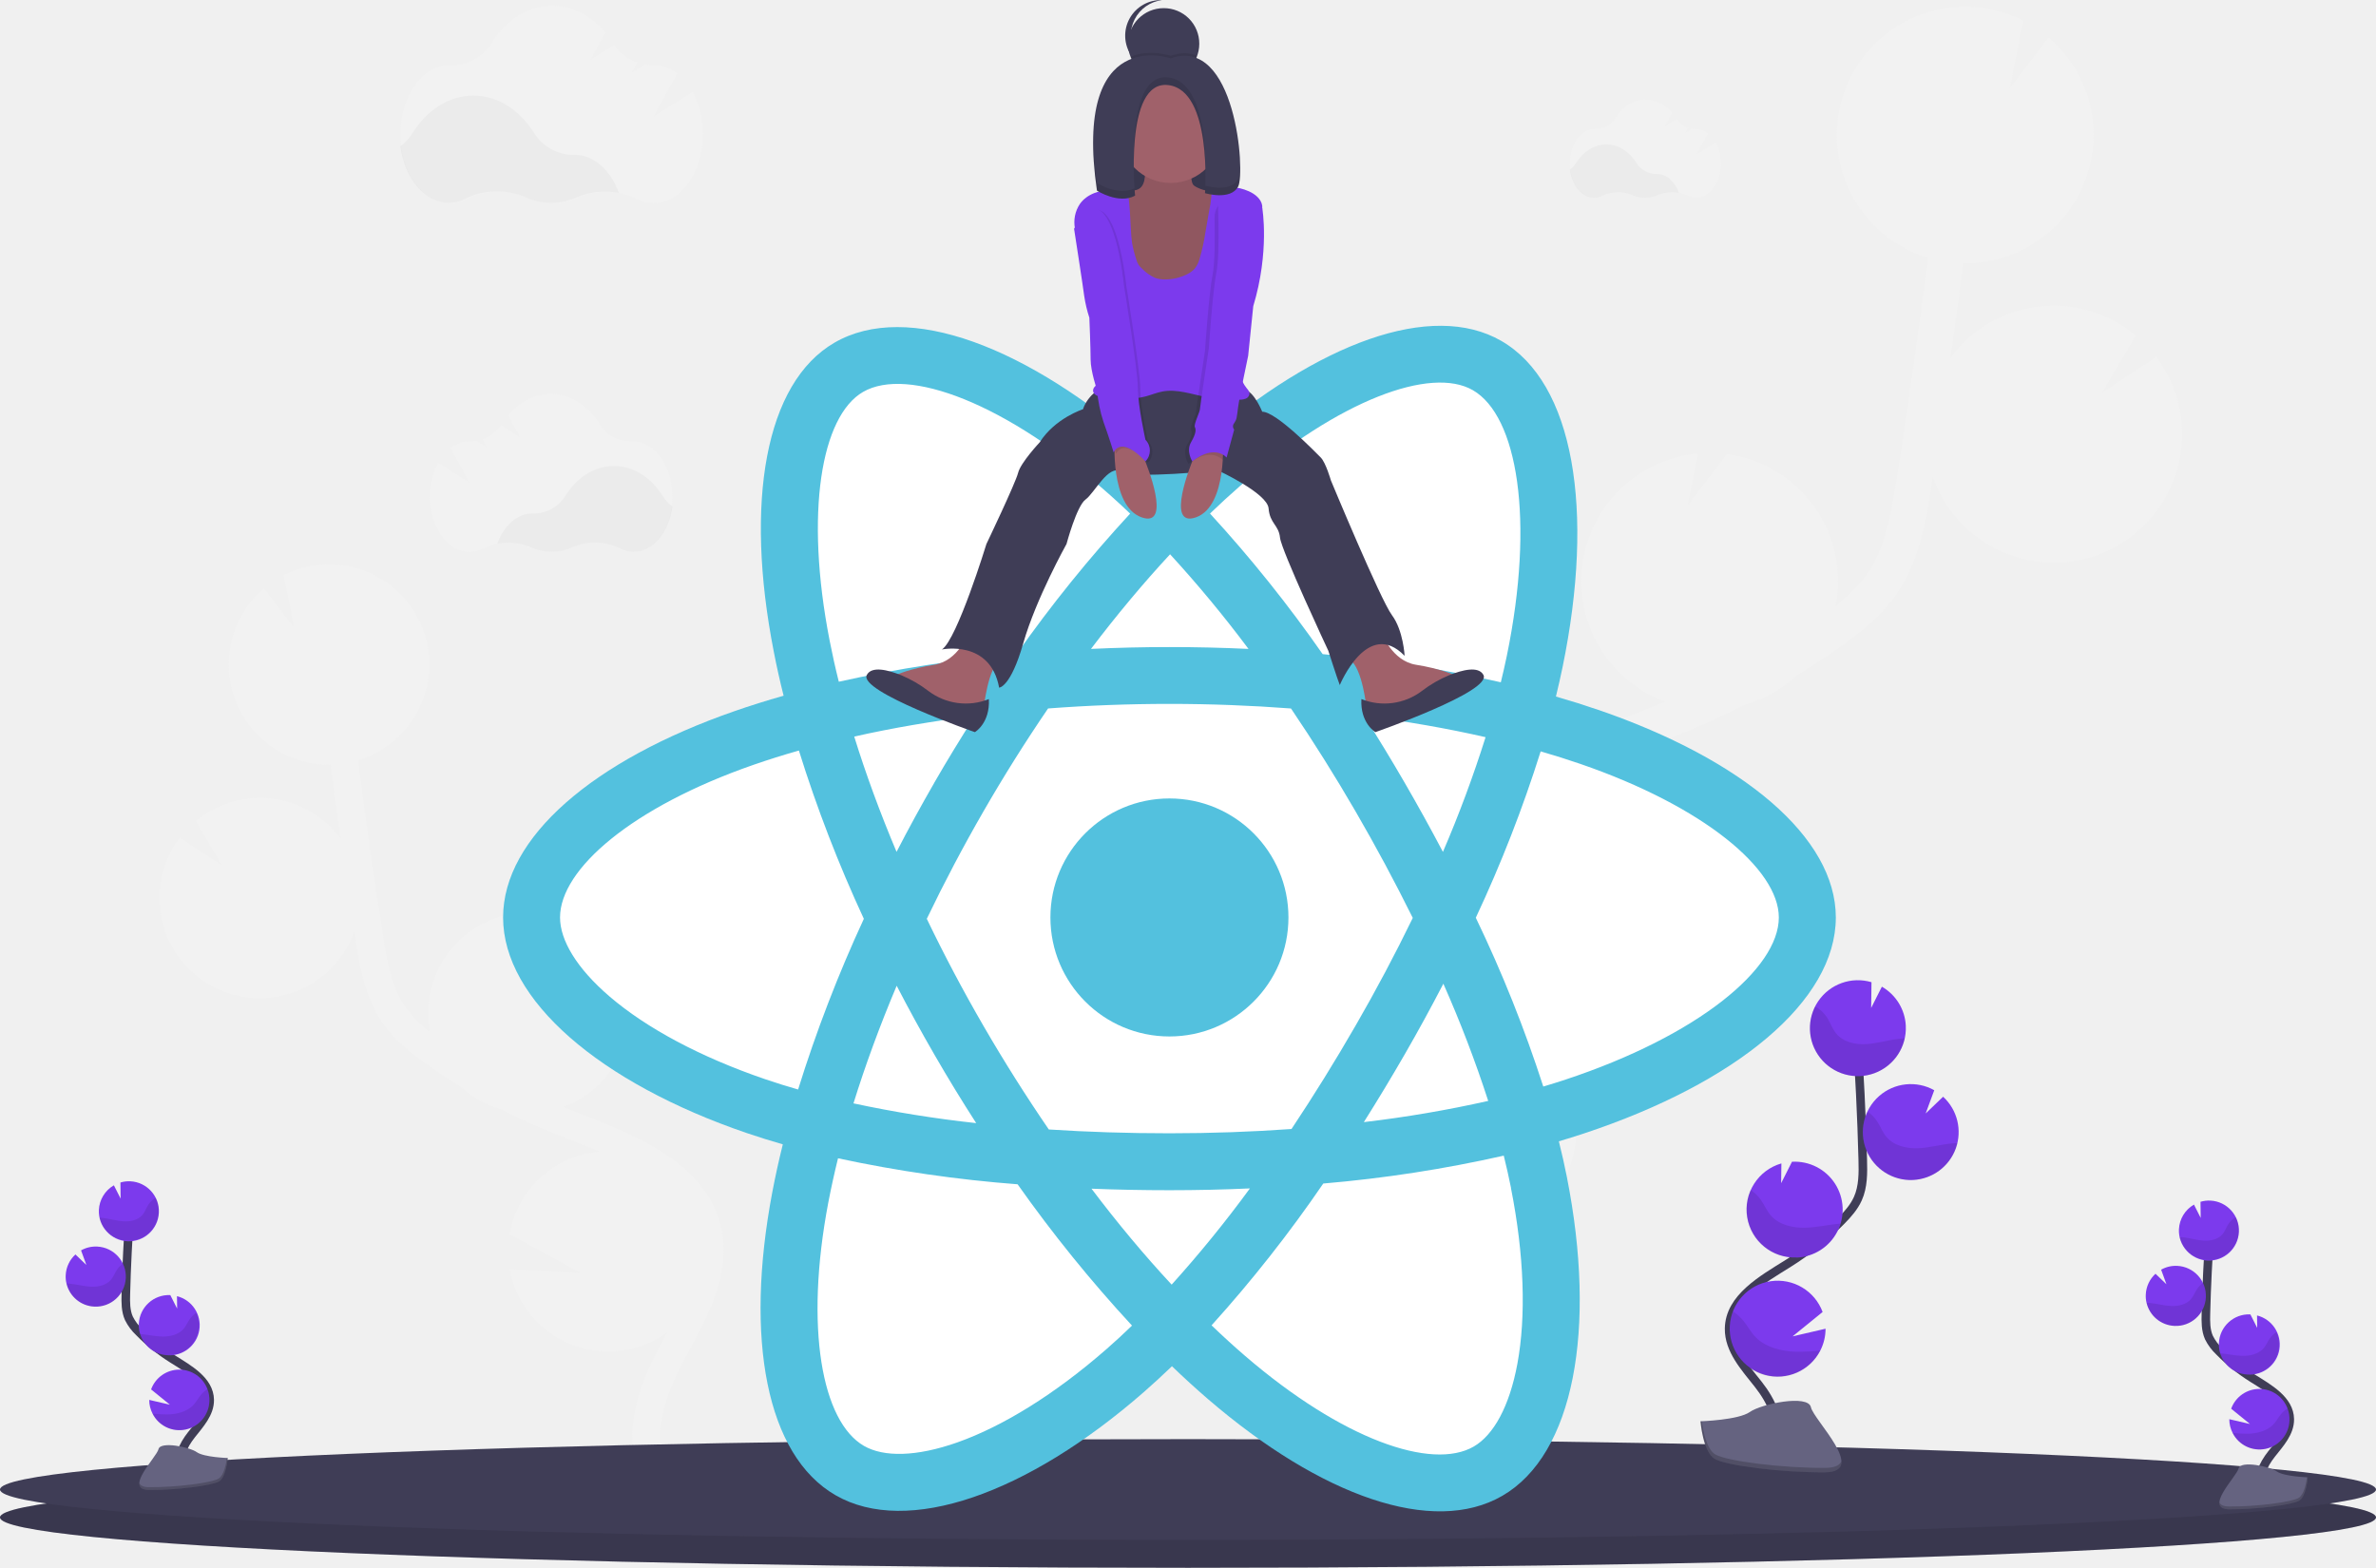
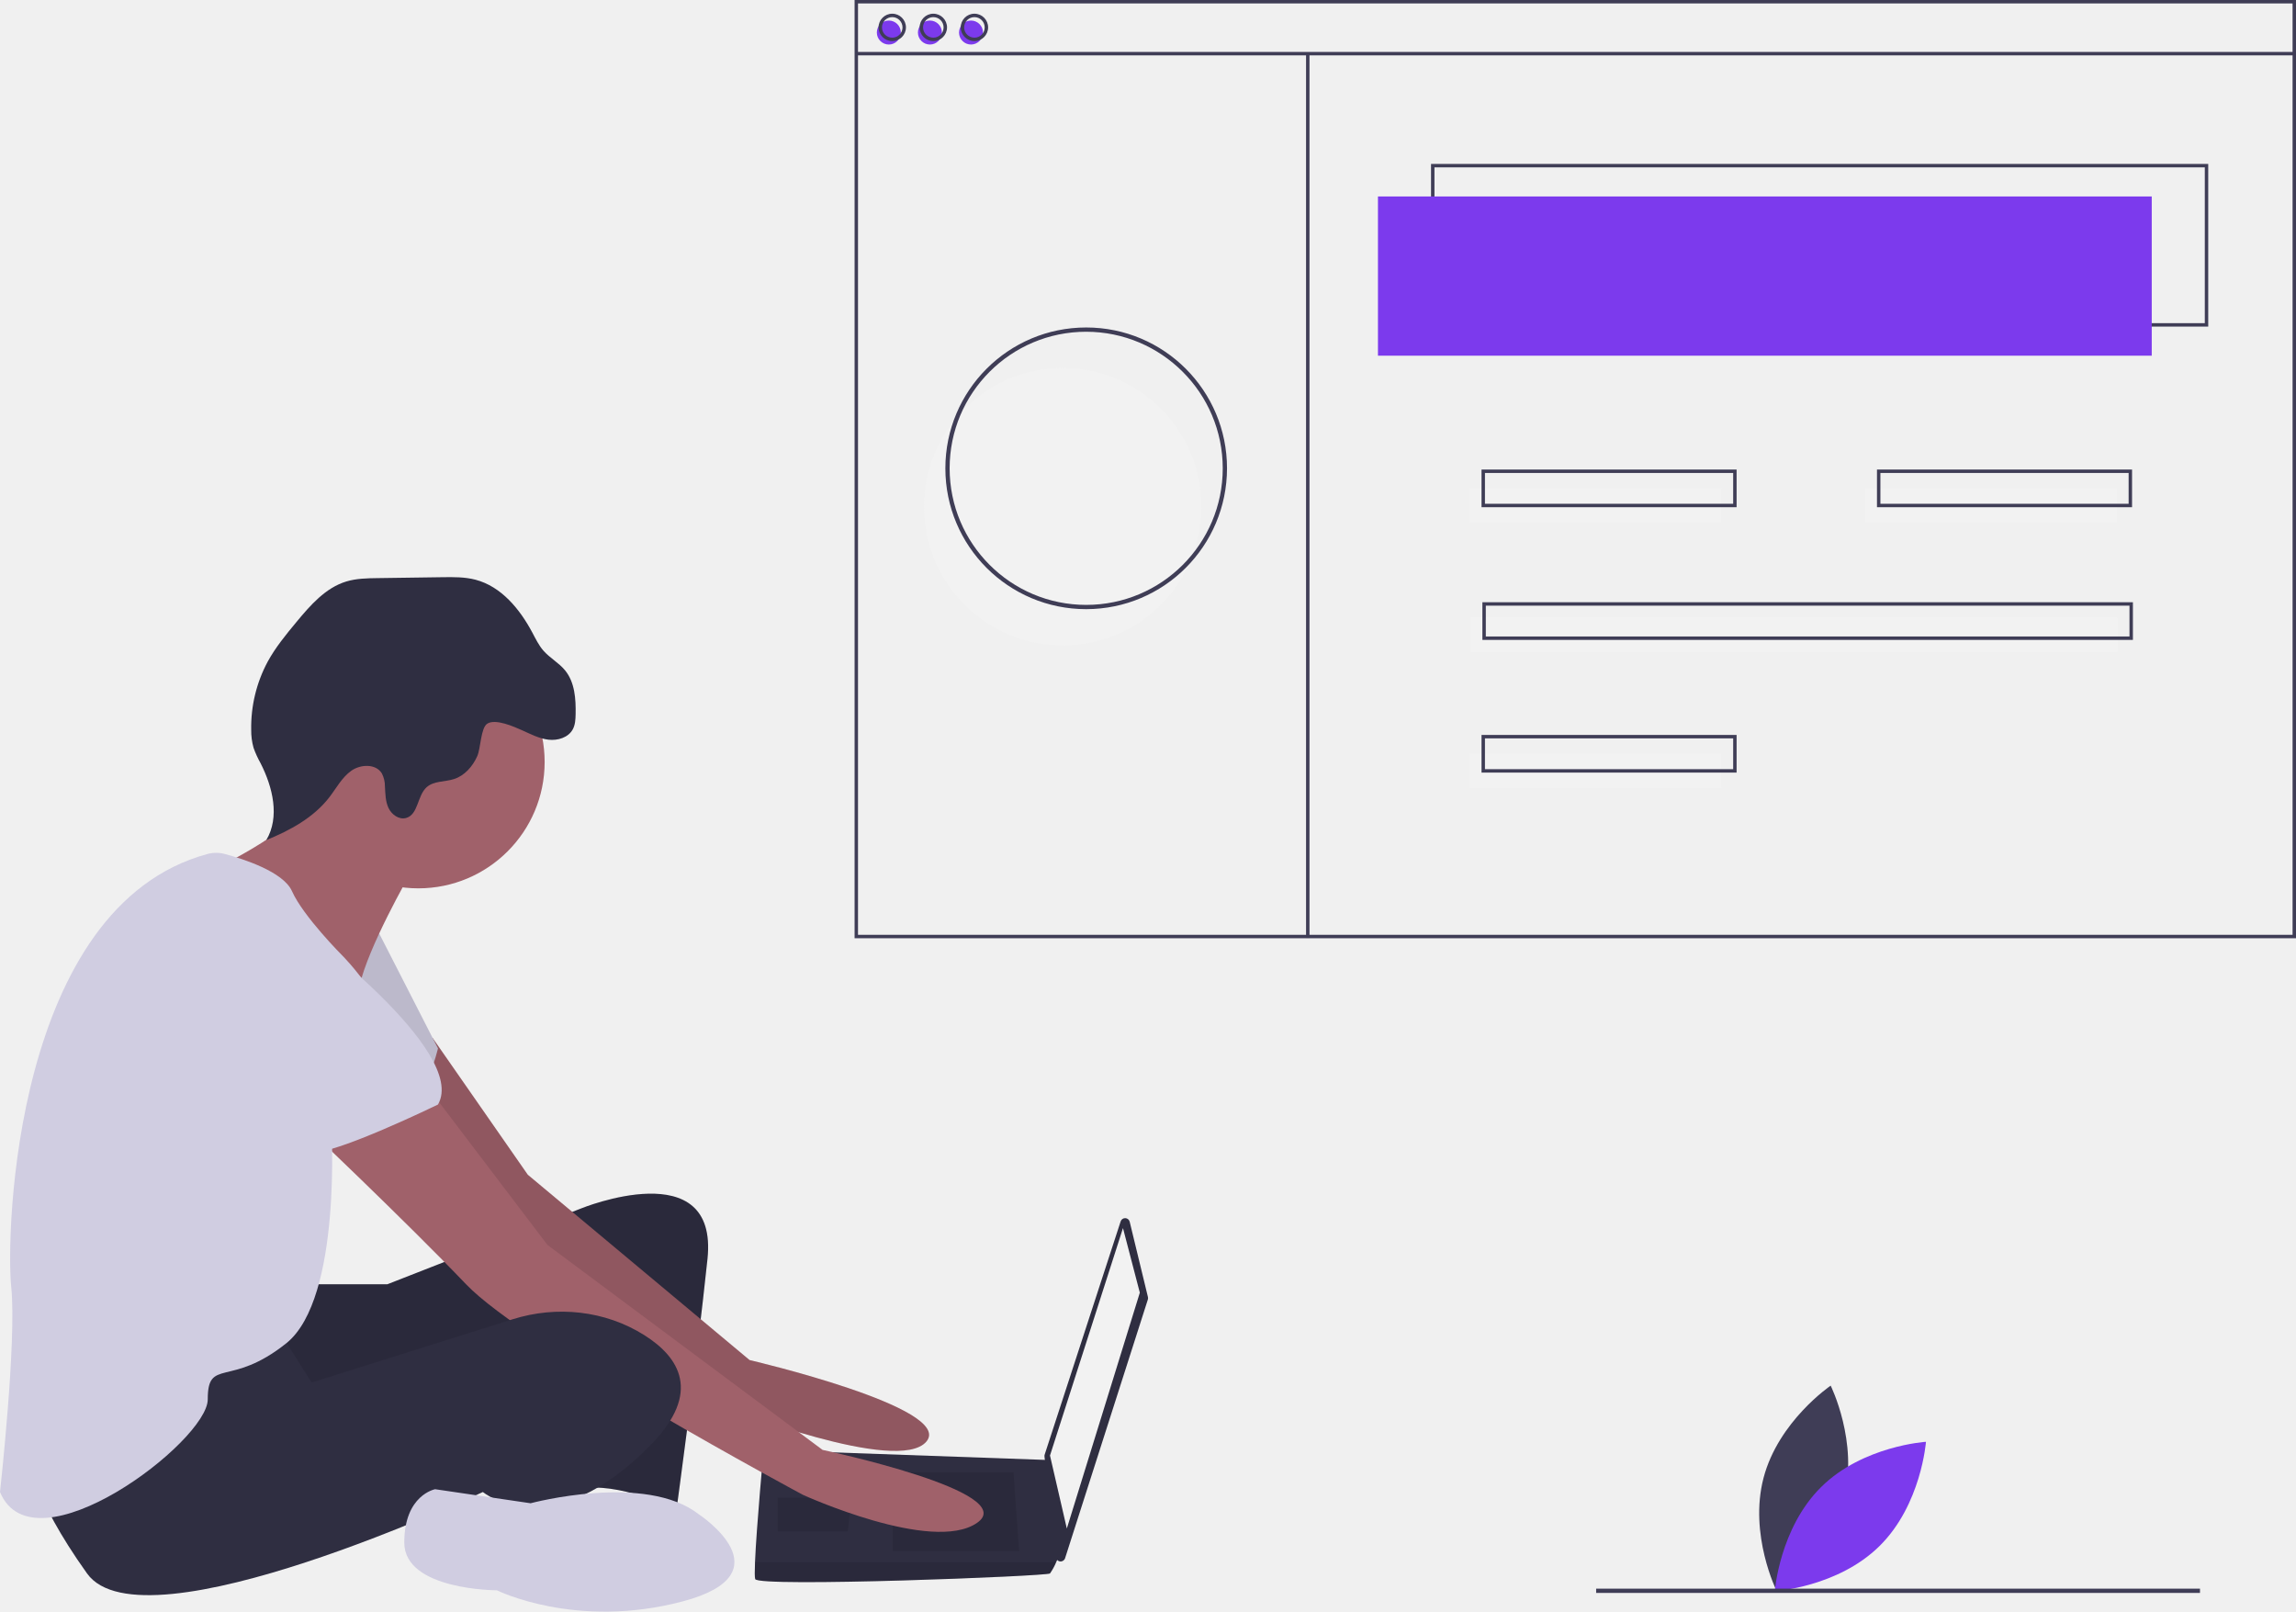
- <svg xmlns="http://www.w3.org/2000/svg" id="a75d69e6-d07c-4db3-9c83-72b2470e5561" data-name="Layer 1" width="1108" height="731.18" viewBox="0 0 1108 731.18">
-   <path d="M813.68,415.2l6.89-2.7c.66-.26,1.31-.54,2-.81a59.85,59.85,0,0,1,15.28-115.77l-4.8,24.2,18.22-23.92.16,0a59.87,59.87,0,0,1,51.16,67.45c-.15,1.13-.39,2.23-.6,3.34,5.61-4.43,10.87-9.32,14.81-15,8-11.54,10.71-25.76,13.47-43.17,5.47-34.48,10.4-69.34,14.84-104.18a59.83,59.83,0,0,1-42-65.36c.25-1.82.6-3.59,1-5.34.1-.44.2-.88.31-1.31.43-1.69.91-3.35,1.47-5,.09-.27.21-.52.3-.78.5-1.37,1-2.72,1.65-4,.22-.5.44-1,.67-1.47.69-1.43,1.42-2.83,2.22-4.19.27-.45.56-.88.83-1.33.62-1,1.27-2,1.94-2.93.36-.5.71-1,1.08-1.49l.27-.39,0,0a59.81,59.81,0,0,1,74.64-17l-6.24,31.49,18-23.64a59.5,59.5,0,0,1,16.32,68.62h.07c-.17.4-.38.78-.55,1.18-.33.74-.67,1.47-1,2.2-.46.93-1,1.84-1.45,2.74-.38.68-.75,1.36-1.16,2-.59,1-1.23,1.9-1.87,2.83-.38.54-.73,1.1-1.12,1.63-1,1.39-2.12,2.72-3.26,4-.4.45-.83.86-1.25,1.3-.81.86-1.62,1.71-2.48,2.52-.53.5-1.09,1-1.64,1.46-.79.7-1.6,1.38-2.43,2-.59.47-1.19.92-1.79,1.36-.87.63-1.75,1.22-2.64,1.81-.6.39-1.2.78-1.81,1.15-1,.61-2.05,1.17-3.1,1.72-.53.27-1,.57-1.59.83-1.58.77-3.2,1.48-4.85,2.11-.31.12-.64.21-.95.32-1.38.5-2.77,1-4.18,1.35-.61.17-1.23.31-1.85.46-1.15.28-2.31.54-3.48.76q-1,.18-2.07.33c-1.15.17-2.31.3-3.48.4-.69.06-1.37.12-2.07.16-1.26.06-2.53.07-3.8.06a2.08,2.08,0,0,0-.25,0q-2.82,22-5.92,44A59.82,59.82,0,0,1,1042,240.88l-15.68,26.58,25.21-16.59a59.68,59.68,0,0,1,11.5,44.16,58.76,58.76,0,0,1-4.5,15.94,59.83,59.83,0,0,1-111.19-4c-.23,1.48-.45,3-.68,4.46-2.44,15.35-5.47,34.46-16.23,50-7.29,10.56-17.33,18.36-27.09,25.22q-9.52,6.7-19.48,12.77a59.85,59.85,0,0,1-24.53,13.74q-16,8.19-32.69,14.81l-6.95,2.72c-6.25,2.44-12.65,4.94-19,7.6,1,.09,2,.17,3,.3a59.9,59.9,0,0,1,50.86,49.05l-42.31,23.11,42.18-1.89A59.16,59.16,0,0,1,843,534.54a59.87,59.87,0,0,1-82.7,11.74l2.1,3.91c1.4,2.58,2.78,5.15,4.12,7.7,18.33,34.74,19.66,64.74,3.75,84.49l-13-10.45c15.49-19.22,3.2-49.77-5.5-66.27-1.32-2.5-2.68-5-4-7.56C736,536.27,722.65,511.53,728,485.2,736,445.5,779.05,428.7,813.68,415.2Z" transform="translate(-46 -84.41)" fill="#f2f2f2" />
-   <path d="M315.6,603.42l-5.38-2.11c-.52-.2-1-.43-1.54-.63a46.75,46.75,0,0,0-11.94-90.42l3.75,18.9-14.22-18.68h-.13a46.76,46.76,0,0,0-40,52.68c.12.89.31,1.74.47,2.61a55.84,55.84,0,0,1-11.56-11.73c-6.23-9-8.37-20.12-10.53-33.71C220.29,493.4,216.45,466.18,213,439a46.72,46.72,0,0,0,32.77-51.05c-.2-1.42-.47-2.8-.79-4.17l-.24-1c-.34-1.32-.71-2.62-1.15-3.88-.07-.21-.16-.41-.24-.61-.39-1.07-.82-2.12-1.28-3.15-.18-.38-.35-.77-.53-1.15-.54-1.11-1.11-2.2-1.73-3.26-.21-.36-.44-.7-.65-1-.49-.78-1-1.55-1.52-2.29-.28-.39-.55-.79-.84-1.17l-.21-.3h0a46.76,46.76,0,0,0-58.29-13.32l4.88,24.6-14.07-18.46a46.48,46.48,0,0,0-12.75,53.59h-.05c.13.31.29.61.43.92.26.58.52,1.15.8,1.72q.54,1.08,1.14,2.13c.29.54.58,1.07.9,1.59.46.75,1,1.48,1.46,2.21.3.42.57.86.88,1.27.8,1.08,1.65,2.12,2.54,3.13.31.35.65.67,1,1,.63.67,1.27,1.33,1.94,2,.41.4.85.77,1.28,1.14q.93.83,1.89,1.59c.46.36.93.71,1.4,1.06.68.49,1.37,1,2.06,1.41.47.31.94.61,1.42.9.79.48,1.6.91,2.42,1.34.42.22.82.45,1.24.66,1.24.6,2.5,1.15,3.79,1.64.24.1.5.16.74.25,1.07.39,2.16.75,3.27,1.06.47.13,1,.24,1.44.35.9.22,1.8.43,2.72.6l1.61.26c.9.13,1.81.23,2.72.31.54.05,1.07.09,1.62.12,1,.05,2,.06,3,.05h.19q2.2,17.22,4.62,34.41a46.71,46.71,0,0,0-67.48-8.14L149.49,488l-19.68-12.95a46.57,46.57,0,0,0-9,34.49A45.8,45.8,0,0,0,124.34,522a46.73,46.73,0,0,0,86.84-3.12c.18,1.15.35,2.32.53,3.48,1.9,12,4.27,26.92,12.67,39.08,5.7,8.24,13.54,14.33,21.16,19.69q7.44,5.24,15.21,10a46.88,46.88,0,0,0,19.16,10.74c8.32,4.26,16.84,8.14,25.54,11.56l5.42,2.13c4.88,1.9,9.88,3.85,14.81,5.93-.78.07-1.57.13-2.36.24A46.77,46.77,0,0,0,283.6,660l33,18-32.94-1.47a46.78,46.78,0,0,0,73.57,29.2c-.55,1-1.09,2-1.64,3.05-1.09,2-2.17,4-3.22,6-14.31,27.13-15.35,50.57-2.92,66l10.13-8.16c-12.1-15-2.5-38.87,4.3-51.76,1-1.95,2.09-3.92,3.16-5.9,9.19-17,19.61-36.37,15.46-56.94C376.29,627.08,342.64,614,315.6,603.42Z" transform="translate(-46 -84.41)" fill="#f2f2f2" />
-   <ellipse cx="554" cy="707.68" rx="554" ry="23.5" fill="#3f3d56" />
-   <ellipse cx="554" cy="707.68" rx="554" ry="23.5" opacity="0.1" />
-   <ellipse cx="554" cy="694.68" rx="554" ry="23.5" fill="#3f3d56" />
-   <path d="M131,770.73c-3-5.51.4-12.26,4.28-17.18s8.61-10,8.51-16.29c-.14-9-9.7-14.31-17.33-19.08a84.78,84.78,0,0,1-15.56-12.51,23,23,0,0,1-4.78-6.4c-1.58-3.52-1.53-7.52-1.43-11.38q.5-19.26,1.9-38.48" transform="translate(-46 -84.41)" fill="none" stroke="#3f3d56" stroke-miterlimit="10" stroke-width="4" />
-   <path d="M92.11,648.7a14,14,0,0,1,7-11.49l3.14,6.21-.09-7.52a13.86,13.86,0,0,1,4.62-.56A14,14,0,1,1,92.11,648.7Z" transform="translate(-46 -84.41)" fill="#7c3aed" />
-   <path d="M117.14,743.7a14,14,0,0,0,26.5-5.76,13.82,13.82,0,0,0-.91-5.69,14,14,0,0,0-26.27.15l8.77,7.13-9.64-2.24A13.89,13.89,0,0,0,117.14,743.7Z" transform="translate(-46 -84.41)" fill="#7c3aed" />
-   <path d="M124.07,716.45a14,14,0,0,0,4.46-27.54l.07,5.79-3.18-6.29h0a14,14,0,0,0-1.31,28.05Z" transform="translate(-46 -84.41)" fill="#7c3aed" />
-   <path d="M90,693.78a14,14,0,0,0,1.32-28,13.88,13.88,0,0,0-7.52,1.78l2.48,6.8-5.11-4.9a14,14,0,0,0-4.53,9.69A13.33,13.33,0,0,0,77,683,14,14,0,0,0,90,693.78Z" transform="translate(-46 -84.41)" fill="#7c3aed" />
-   <path d="M94,652.44c3.24.36,6.39,1.37,9.64,1.57s6.82-.58,8.88-3.1c1.11-1.37,1.66-3.09,2.59-4.57a10.08,10.08,0,0,1,3.54-3.33,14,14,0,1,1-26.24,9.32C92.94,652.35,93.47,652.39,94,652.44Z" transform="translate(-46 -84.41)" opacity="0.1" />
-   <path d="M90,693.78a14,14,0,0,0,13.35-20,10.4,10.4,0,0,0-2.82,2.83c-1,1.51-1.61,3.25-2.78,4.64-2.19,2.57-5.92,3.41-9.31,3.25s-6.66-1.11-10-1.42c-.47,0-.94-.08-1.41-.09A14,14,0,0,0,90,693.78Z" transform="translate(-46 -84.41)" opacity="0.1" />
-   <path d="M124.07,716.45a14,14,0,0,0,13.47-19.76,11.36,11.36,0,0,0-3,2.85c-1.09,1.54-1.77,3.31-3,4.73-2.36,2.64-6.34,3.57-9.93,3.48s-6.82-.93-10.28-1.19A14,14,0,0,0,124.07,716.45Z" transform="translate(-46 -84.41)" opacity="0.1" />
-   <path d="M117.14,743.7a14,14,0,0,0,26.5-5.76,13.82,13.82,0,0,0-.91-5.69,14,14,0,0,0-3.08,2.74c-1.34,1.63-2.21,3.47-3.76,5-2.87,2.82-7.5,4-11.62,4.09A62.35,62.35,0,0,1,117.14,743.7Z" transform="translate(-46 -84.41)" opacity="0.1" />
-   <path d="M152.19,764.39s-11.08-.34-14.41-2.72-17-5.22-17.87-1.4-16.65,19-4.14,19.06,29.06-2,32.39-4S152.19,764.39,152.19,764.39Z" transform="translate(-46 -84.41)" fill="#656380" />
-   <path d="M115.54,778c12.51.1,29.06-2,32.4-4,2.53-1.54,3.54-7.09,3.88-9.65l.37,0s-.7,8.93-4,11-19.89,4.08-32.39,4c-3.61,0-4.86-1.31-4.79-3.22C111.48,777.26,112.86,778,115.54,778Z" transform="translate(-46 -84.41)" opacity="0.2" />
-   <path d="M1101,779.73c-3-5.51.4-12.26,4.28-17.18s8.61-10,8.51-16.29c-.14-9-9.7-14.31-17.33-19.08a84.78,84.78,0,0,1-15.56-12.51,23,23,0,0,1-4.78-6.4c-1.58-3.52-1.53-7.52-1.43-11.38q.49-19.26,1.9-38.48" transform="translate(-46 -84.41)" fill="none" stroke="#3f3d56" stroke-miterlimit="10" stroke-width="4" />
-   <path d="M1062.11,657.7a14,14,0,0,1,7-11.49l3.14,6.21-.09-7.52a13.86,13.86,0,0,1,4.62-.56,14,14,0,1,1-14.68,13.36Z" transform="translate(-46 -84.41)" fill="#7c3aed" />
-   <path d="M1087.14,752.7a14,14,0,0,0,26.5-5.76,13.82,13.82,0,0,0-.91-5.69,14,14,0,0,0-26.27.15l8.77,7.13-9.64-2.24A13.89,13.89,0,0,0,1087.14,752.7Z" transform="translate(-46 -84.41)" fill="#7c3aed" />
-   <path d="M1094.07,725.45a14,14,0,0,0,4.46-27.54l.07,5.79-3.18-6.29h0a14,14,0,0,0-1.31,28.05Z" transform="translate(-46 -84.41)" fill="#7c3aed" />
-   <path d="M1060,702.78a14,14,0,0,0,1.32-28,13.88,13.88,0,0,0-7.52,1.78l2.48,6.8-5.11-4.9a14,14,0,0,0-4.53,9.69A13.33,13.33,0,0,0,1047,692,14,14,0,0,0,1060,702.78Z" transform="translate(-46 -84.41)" fill="#7c3aed" />
-   <path d="M1064,661.44c3.24.36,6.39,1.37,9.64,1.57s6.82-.58,8.88-3.1c1.11-1.37,1.66-3.09,2.59-4.57a10.08,10.08,0,0,1,3.54-3.33,14,14,0,1,1-26.24,9.32C1062.94,661.35,1063.47,661.39,1064,661.44Z" transform="translate(-46 -84.41)" opacity="0.1" />
-   <path d="M1060,702.78a14,14,0,0,0,13.35-20,10.4,10.4,0,0,0-2.82,2.83c-1,1.51-1.61,3.25-2.78,4.64-2.19,2.57-5.92,3.41-9.31,3.25s-6.66-1.11-10-1.42c-.47,0-.94-.08-1.41-.09A14,14,0,0,0,1060,702.78Z" transform="translate(-46 -84.41)" opacity="0.1" />
-   <path d="M1094.07,725.45a14,14,0,0,0,13.47-19.76,11.36,11.36,0,0,0-3,2.85c-1.09,1.54-1.77,3.31-3,4.73-2.36,2.64-6.34,3.57-9.93,3.48s-6.82-.93-10.28-1.19A14,14,0,0,0,1094.07,725.45Z" transform="translate(-46 -84.41)" opacity="0.1" />
-   <path d="M1087.14,752.7a14,14,0,0,0,26.5-5.76,13.82,13.82,0,0,0-.91-5.69,14,14,0,0,0-3.08,2.74c-1.34,1.63-2.21,3.47-3.76,5-2.87,2.82-7.5,4-11.62,4.09A62.35,62.35,0,0,1,1087.14,752.7Z" transform="translate(-46 -84.41)" opacity="0.1" />
-   <path d="M1122.19,773.39s-11.08-.34-14.41-2.72-17-5.22-17.87-1.4-16.65,19-4.14,19.06,29.06-2,32.39-4S1122.19,773.39,1122.19,773.39Z" transform="translate(-46 -84.41)" fill="#656380" />
-   <path d="M1085.54,787c12.51.1,29.06-2,32.4-4,2.53-1.54,3.54-7.09,3.88-9.65l.37,0s-.7,8.93-4,11-19.89,4.08-32.39,4c-3.61,0-4.86-1.31-4.79-3.22C1081.48,786.26,1082.86,787,1085.54,787Z" transform="translate(-46 -84.41)" opacity="0.2" />
-   <path d="M791.57,415.56q-9.92-3.4-20-6.3,1.66-6.79,3.09-13.65c15.14-73.51,5.24-132.73-28.57-152.22-32.42-18.7-85.44.8-139,47.39q-7.92,6.92-15.47,14.2-5.07-4.85-10.3-9.51C525.21,245.64,469,224.65,435.18,244.2c-32.39,18.75-42,74.42-28.35,144.09q2,10.35,4.59,20.58c-7.95,2.26-15.64,4.67-23,7.24C322.63,439,280.61,475,280.61,512.29c0,38.51,45.11,77.14,113.64,100.56q8.34,2.83,16.8,5.26-2.74,11-4.88,22.18c-13,68.46-2.84,122.82,29.46,141.45C469,801,525,781.2,579.52,733.54c4.31-3.77,8.63-7.77,13-11.95q8.18,7.89,16.79,15.32c52.82,45.45,105,63.81,137.26,45.12,33.33-19.29,44.16-77.69,30.1-148.73q-1.6-8.14-3.73-16.61,5.91-1.74,11.56-3.61c71.24-23.6,117.6-61.76,117.6-100.79,0-37.43-43.38-73.62-110.5-96.73Z" transform="translate(-46 -84.41)" fill="#53c1de" />
-   <path d="M776.12,587.88c-3.4,1.13-6.88,2.21-10.44,3.27a621.6,621.6,0,0,0-31.47-78.73,623.06,623.06,0,0,0,30.25-77.58c6.35,1.84,12.53,3.78,18.47,5.83,57.51,19.79,92.59,49.06,92.59,71.62,0,24-37.89,55.21-99.4,75.59ZM750.6,638.46c6.22,31.41,7.1,59.81,3,82-3.7,19.95-11.14,33.25-20.34,38.58-19.59,11.33-61.47-3.4-106.64-42.27q-7.77-6.69-15.63-14.25a624.23,624.23,0,0,0,52.09-66.14,620.2,620.2,0,0,0,84.17-13q1.9,7.68,3.37,15ZM492.48,757.1c-19.14,6.76-34.38,6.95-43.59,1.64-19.6-11.31-27.75-55-16.63-113.5q2-10.37,4.53-20.63a625.79,625.79,0,0,0,83.75,12.13,645.09,645.09,0,0,0,53.35,65.9q-5.79,5.61-11.84,10.91c-24.11,21.08-48.28,36-69.57,43.55ZM402.84,587.73c-30.31-10.36-55.33-23.82-72.49-38.5-15.41-13.2-23.19-26.31-23.19-36.94,0-22.63,33.74-51.5,90-71.11q10.6-3.69,21.39-6.73a637.08,637.08,0,0,0,30.29,78.48,646.29,646.29,0,0,0-30.66,79.6Q410.44,590.32,402.84,587.73Zm30.05-204.54c-11.68-59.69-3.93-104.72,15.59-116,20.79-12,66.76,5.12,115.22,48.15,3.1,2.75,6.21,5.63,9.32,8.6a635.89,635.89,0,0,0-52.93,65.52,648.42,648.42,0,0,0-82.93,12.89q-2.39-9.52-4.27-19.15ZM701,449.38q-9.11-15.74-18.89-31.08c19.83,2.51,38.82,5.83,56.66,9.91a565.54,565.54,0,0,1-19.89,53.51q-8.61-16.35-17.88-32.34ZM591.64,342.91a569.3,569.3,0,0,1,36.57,44.14q-36.71-1.73-73.45,0c12.07-15.92,24.44-30.72,36.88-44.13Zm-110,106.65q-9.15,15.87-17.55,32.14c-7.73-18.33-14.34-36.36-19.74-53.77,17.73-4,36.64-7.21,56.34-9.68Q490.77,433.69,481.62,449.56Zm19.61,158.65A564.64,564.64,0,0,1,444,599c5.49-17.71,12.25-36.13,20.15-54.86q8.43,16.29,17.61,32.16Q491.1,592.49,501.23,608.21Zm91.14,75.33C579.79,670,567.24,655,555,638.79q17.85.71,36.36.71,19,0,37.51-.84A563.94,563.94,0,0,1,592.37,683.54ZM719.08,543.19A562.82,562.82,0,0,1,740,597.85a561.35,561.35,0,0,1-58,9.89q9.85-15.63,19.08-31.63,9.38-16.26,18-32.92Zm-41,19.66q-14.12,24.52-29.81,48.1c-18.44,1.32-37.49,2-56.91,2s-38.15-.6-56.27-1.78Q519,587.67,504.7,563t-26.51-50.08q12.27-25.53,26.43-50.1h0q14.14-24.56,30.13-48c18.49-1.4,37.43-2.13,56.59-2.13s38.22.74,56.69,2.14q15.81,23.37,30,47.81t26.79,49.87q-12.45,25.62-26.71,50.3Zm54.77-296.46c20.81,12,28.9,60.4,15.83,123.87q-1.29,6.19-2.8,12.35a635.74,635.74,0,0,0-83.09-13.13,625.16,625.16,0,0,0-52.53-65.56q7-6.74,14.29-13.11c45.88-39.93,88.76-55.69,108.3-44.42Z" transform="translate(-46 -84.41)" fill="#fff" />
-   <path d="M591.34,456.79a55.5,55.5,0,1,1-55.5,55.5,55.49,55.49,0,0,1,55.5-55.5" transform="translate(-46 -84.41)" fill="#53c1de" />
-   <path d="M605.26,104.81a16.6,16.6,0,1,1-16.6-16.6A16.52,16.52,0,0,1,605.26,104.81Z" transform="translate(-46 -84.41)" fill="#3f3d56" />
-   <path d="M575.4,109a16.62,16.62,0,0,1,12.49-24.54,16.6,16.6,0,1,0,1.41,33.07A16.6,16.6,0,0,1,575.4,109Z" transform="translate(-46 -84.41)" fill="#3f3d56" />
-   <rect x="521.91" y="43.52" width="44.47" height="69.37" fill="#3f3d56" />
-   <rect x="521.91" y="43.52" width="44.47" height="69.37" opacity="0.1" />
-   <path d="M497.66,379.61s-4.75,13.05-16,14.83-17.79,4.74-17.79,4.74l26.68,17.19,14.23-1.78s1.78-18.38,7.71-22.53S497.66,379.61,497.66,379.61Z" transform="translate(-46 -84.41)" fill="#a0616a" />
-   <path d="M690.34,379.61s4.75,13.05,16,14.83,17.79,4.74,17.79,4.74l-26.68,17.19-14.23-1.78s-1.78-18.38-7.71-22.53S690.34,379.61,690.34,379.61Z" transform="translate(-46 -84.41)" fill="#a0616a" />
-   <path d="M560.5,264.59s-7.11,3.56-9.48,10.68c0,0-13,4.15-20.16,15.41,0,0-8.9,9.49-10.08,14.23S506,338.11,506,338.11s-13.64,44.47-20.75,49.21c0,0,22.53-4.74,26.68,17.79,0,0,5.33,0,11.26-20.75s20.16-46.25,20.16-46.25,4.74-17.78,8.89-20.75,10.67-16.6,16.6-13,45.06-.6,45.06-.6S637,314.4,637.58,321.51s4.74,7.71,5.33,13.64,22.53,52.76,22.53,52.76,4.15,13,5.34,16c0,0,13-31.42,30.24-13.63,0,0-.6-11.86-5.93-19s-28.46-62.84-28.46-62.84-2.37-8.3-4.74-10.67-20.76-21.35-27.28-21.35c0,0-3.55-8.89-7.7-10.08Z" transform="translate(-46 -84.41)" fill="#3f3d56" />
-   <path d="M507.14,410.44a28.89,28.89,0,0,1-28.22-3.79,56.37,56.37,0,0,0-12.59-7.3c-6.29-2.54-13.81-4.42-16.1-.17-4.15,7.71,50.39,26.68,50.39,26.68S507.74,421.71,507.14,410.44Z" transform="translate(-46 -84.41)" fill="#3f3d56" />
-   <path d="M680.86,410.44a28.89,28.89,0,0,0,28.22-3.79,56.37,56.37,0,0,1,12.59-7.3c6.29-2.54,13.81-4.42,16.1-.17,4.15,7.71-50.39,26.68-50.39,26.68S680.26,421.71,680.86,410.44Z" transform="translate(-46 -84.41)" fill="#3f3d56" />
-   <path d="M579.88,167.08c-.22,2.06-.9,4.29-2.66,5.38-1.44.9-3.26.83-4.92,1.17a11.46,11.46,0,0,0-7.82,6.77,17.51,17.51,0,0,0-.75,10.55,39.22,39.22,0,0,0,1.52,5.06c1.74,4.92,3.84,9.8,7.09,13.89a59,59,0,0,0,9.3,8.77c2.11,1.72,4.29,3.47,6.89,4.28a21.75,21.75,0,0,0,5.4.72c2.25.1,4.65.17,6.6-.95,3-1.73,3.89-5.55,5.52-8.62,1.38-2.6,3.44-4.81,4.73-7.46a29.49,29.49,0,0,0,2-6.52l2.77-12.3c1-4.47,1.92-9.51-.59-13.34a2.28,2.28,0,0,0-.74-.77,2.79,2.79,0,0,0-1.52-.15,16.44,16.44,0,0,1-9.15-2.09,3.93,3.93,0,0,1-1.15-.9,4.72,4.72,0,0,1-.7-2.12,22.2,22.2,0,0,0-1.28-4.45,3,3,0,0,0-.87-1.34,3.15,3.15,0,0,0-1.41-.47,114.47,114.47,0,0,0-12.93-1.35c-1.42-.07-3.56-.64-4.54.62S580,165.58,579.88,167.08Z" transform="translate(-46 -84.41)" fill="#a0616a" />
-   <path d="M579.88,167.08c-.22,2.06-.9,4.29-2.66,5.38-1.44.9-3.26.83-4.92,1.17a11.46,11.46,0,0,0-7.82,6.77,17.51,17.51,0,0,0-.75,10.55,39.22,39.22,0,0,0,1.52,5.06c1.74,4.92,3.84,9.8,7.09,13.89a59,59,0,0,0,9.3,8.77c2.11,1.72,4.29,3.47,6.89,4.28a21.75,21.75,0,0,0,5.4.72c2.25.1,4.65.17,6.6-.95,3-1.73,3.89-5.55,5.52-8.62,1.38-2.6,3.44-4.81,4.73-7.46a29.49,29.49,0,0,0,2-6.52l2.77-12.3c1-4.47,1.92-9.51-.59-13.34a2.28,2.28,0,0,0-.74-.77,2.79,2.79,0,0,0-1.52-.15,16.44,16.44,0,0,1-9.15-2.09,3.93,3.93,0,0,1-1.15-.9,4.72,4.72,0,0,1-.7-2.12,22.2,22.2,0,0,0-1.28-4.45,3,3,0,0,0-.87-1.34,3.15,3.15,0,0,0-1.41-.47,114.47,114.47,0,0,0-12.93-1.35c-1.42-.07-3.56-.64-4.54.62S580,165.58,579.88,167.08Z" transform="translate(-46 -84.41)" opacity="0.1" />
-   <path d="M571.85,174.15a26.93,26.93,0,0,0-7.13-1.12c-5.72-.14-11.84,1.83-15.14,6.5A15.34,15.34,0,0,0,547.29,191a23.57,23.57,0,0,0,5.2,10.66,32,32,0,0,1,4,5.24c1.58,3,1.63,6.59,2.06,10,1,8.12,4.46,15.75,5.83,23.82s.19,17.42-6.18,22.55c-1.07.86-2.37,1.77-2.46,3.14-.14,2.19,2.71,3.12,4.9,3.33,6.55.62,13.27,1.23,19.63-.46,2.63-.7,5.17-1.79,7.85-2.29,6.8-1.27,13.64,1.34,20.45,2.59a90.61,90.61,0,0,0,14.91,1.21,7.94,7.94,0,0,0,3.43-.45,2.75,2.75,0,0,0,1.74-2.74,4.76,4.76,0,0,0-1.18-2c-3.44-4.25-4.49-9.9-5.43-15.29l-3.15-18.11c-1.69-9.68-3.26-20.2,1.32-28.89,3.29-6.25,9.36-10.65,12.83-16.8a9.84,9.84,0,0,0,1.55-6.28c-.52-3.09-3.31-5.3-6.17-6.59A23.21,23.21,0,0,0,611,173c.1,4.33-1,8.71-1.71,13l-1.21,7a88.83,88.83,0,0,1-2.71,12.2,12.85,12.85,0,0,1-2.17,4.42,11.43,11.43,0,0,1-3.83,2.79,22.83,22.83,0,0,1-10.14,2.32,13.54,13.54,0,0,1-4.48-.69,19,19,0,0,1-6.17-4.34,10.11,10.11,0,0,1-1.63-1.77,9.93,9.93,0,0,1-1.11-2.67,55.42,55.42,0,0,1-1.91-7.48c-.3-1.94-.4-3.91-.54-5.87C573,186.12,573,179.72,571.85,174.15Z" transform="translate(-46 -84.41)" fill="#7c3aed" />
-   <path d="M565.84,288.9s-2.37,31.43,12.45,36.76,1.78-26.09,1.78-26.09l-4.75-9.48Z" transform="translate(-46 -84.41)" fill="#a0616a" />
-   <path d="M616.23,288.9s2.37,31.43-12.45,36.76S602,299.57,602,299.57l4.75-9.48Z" transform="translate(-46 -84.41)" fill="#a0616a" />
-   <path d="M552.79,184l-4.74,7.71s4.15,26.68,4.74,31.42a62.2,62.2,0,0,0,2.38,10.08s.59,14.23.59,19.57,3,14.23,3,14.23a64.82,64.82,0,0,0,3,14.82c2.37,6.52,4.74,14.23,4.74,14.23s3-8.3,14.82,4.15a7.18,7.18,0,0,0,0-10.08s-3.55-16-3.55-24.31-6.53-48-6.53-48S567,172.7,552.79,184Z" transform="translate(-46 -84.41)" opacity="0.1" />
-   <path d="M551.61,183.37l-4.74,7.71s4.15,26.68,4.74,31.42A61.84,61.84,0,0,0,554,232.58s.59,14.23.59,19.56,3,14.23,3,14.23a64.53,64.53,0,0,0,3,14.82c2.37,6.53,4.75,14.23,4.75,14.23s3-8.3,14.82,4.15a7.18,7.18,0,0,0,0-10.07s-3.56-16-3.56-24.31-6.52-48-6.52-48S565.84,172.1,551.61,183.37Z" transform="translate(-46 -84.41)" fill="#7c3aed" />
-   <path d="M629.87,179.22l3,3.53s3.49,20.18-4.22,45.68l-2.37,23.12s-4.15,19.57-4.74,24.31-.59,5.33-1.78,7.11a2.29,2.29,0,0,0,0,3l-3.56,13s-5.33-6.52-16,1.78c0,0-3-4.74-.6-8.89s2.37-5.93,1.78-7.12,2.37-7.11,2.37-8.3S607.93,248,607.93,248s1.78-26.68,3.56-35.57c1.09-5.47,1.07-17.66.88-26.24-.19-8.94,10.63-13.78,17-7.5C629.52,178.85,629.7,179,629.87,179.22Z" transform="translate(-46 -84.41)" opacity="0.1" />
-   <path d="M631.65,178l3,3.53s3.49,20.19-4.22,45.68l-2.37,23.12s-4.15,19.57-4.74,24.31-.6,5.34-1.78,7.12a2.28,2.28,0,0,0,0,3L618,297.8s-5.33-6.53-16,1.77c0,0-3-4.74-.59-8.89s2.37-5.93,1.78-7.11,2.37-7.12,2.37-8.3,4.15-28.46,4.15-28.46,1.78-26.68,3.56-35.58.59-35.57.59-35.57S623.35,169.14,631.65,178Z" transform="translate(-46 -84.41)" fill="#7c3aed" />
-   <circle cx="545.92" cy="61.61" r="23.72" fill="#a0616a" />
-   <path d="M604.29,110.41a16.6,16.6,0,0,1-31.09.44c9.26-3.73,18.72-.41,18.72-.41C596.65,108.78,600.75,108.93,604.29,110.41Z" transform="translate(-46 -84.41)" opacity="0.1" />
-   <path d="M591.92,111.63s-45.65-16-34.38,61.66c0,0,10.08,6.52,17.78,2.37,0,0-5.33-53.95,15.42-51.58s17.19,50.4,17.19,50.4,11.86,3.55,15.42-3S622.16,101,591.92,111.63Z" transform="translate(-46 -84.41)" fill="#3f3d56" />
-   <path d="M590.74,120.52c-14.24-1.62-16.2,23.27-16,39.05.17-15.69,2.81-37,16-35.49,14.81,1.69,17.24,26.66,17.41,40.8C608.32,151.9,606.9,122.37,590.74,120.52Z" transform="translate(-46 -84.41)" opacity="0.1" />
-   <path d="M557.54,169.73a159.38,159.38,0,0,1-1.77-20.53,152.12,152.12,0,0,0,1.77,24.09s10.08,6.52,17.78,2.37c0,0-.12-1.28-.26-3.43C567.39,176.1,557.54,169.73,557.54,169.73Z" transform="translate(-46 -84.41)" opacity="0.1" />
-   <path d="M623.35,168c-3.32,6.08-13.83,3.41-15.25,3-.07,2.2-.17,3.52-.17,3.52s11.86,3.55,15.42-3c.73-1.34,1.11-5.13,1-10.2C624.25,164.57,623.9,167,623.35,168Z" transform="translate(-46 -84.41)" opacity="0.1" />
-   <path d="M872.73,757.37c4.74-8.78-.64-19.54-6.82-27.37s-13.73-16-13.57-26c.23-14.35,15.45-22.81,27.62-30.42a134.77,134.77,0,0,0,24.79-19.93c3-3.05,5.87-6.31,7.62-10.21,2.52-5.6,2.45-12,2.29-18.12q-.79-30.71-3-61.34" transform="translate(-46 -84.41)" fill="none" stroke="#3f3d56" stroke-miterlimit="10" stroke-width="4" />
-   <path d="M934.74,562.9a22.31,22.31,0,0,0-11.16-18.32l-5,9.9.15-12a22.37,22.37,0,1,0,16,20.41Z" transform="translate(-46 -84.41)" fill="#7c3aed" />
-   <path d="M894.86,714.29a22.36,22.36,0,1,1,1.08-18l-14,11.37,15.37-3.57A22.25,22.25,0,0,1,894.86,714.29Z" transform="translate(-46 -84.41)" fill="#7c3aed" />
-   <path d="M883.81,670.86A22.37,22.37,0,0,1,876.72,627l-.12,9.22,5.06-10h.06a22.37,22.37,0,1,1,2.09,44.69Z" transform="translate(-46 -84.41)" fill="#7c3aed" />
-   <path d="M938.11,634.73A22.37,22.37,0,1,1,948,592.87l-4,10.83,8.13-7.8a22.37,22.37,0,0,1-14.07,38.83Z" transform="translate(-46 -84.41)" fill="#7c3aed" />
-   <path d="M931.74,568.86c-5.17.57-10.19,2.18-15.37,2.5s-10.87-.92-14.14-5c-1.77-2.17-2.65-4.91-4.14-7.28a16,16,0,0,0-5.63-5.3,22.37,22.37,0,1,0,41.81,14.84C933.42,568.71,932.58,568.77,931.74,568.86Z" transform="translate(-46 -84.41)" opacity="0.1" />
-   <path d="M938.11,634.73a22.39,22.39,0,0,1-21.28-31.91,16.37,16.37,0,0,1,4.5,4.51c1.59,2.4,2.56,5.18,4.43,7.39,3.48,4.09,9.44,5.43,14.84,5.19s10.6-1.78,16-2.28c.75-.06,1.5-.11,2.26-.13A22.37,22.37,0,0,1,938.11,634.73Z" transform="translate(-46 -84.41)" opacity="0.1" />
-   <path d="M883.81,670.86a22.37,22.37,0,0,1-21.46-31.49,17.83,17.83,0,0,1,4.73,4.55c1.74,2.45,2.82,5.27,4.86,7.54,3.77,4.2,10.11,5.68,15.83,5.54,5.54-.12,10.87-1.48,16.38-1.9A22.36,22.36,0,0,1,883.81,670.86Z" transform="translate(-46 -84.41)" opacity="0.1" />
-   <path d="M894.86,714.29A22.37,22.37,0,0,1,854.08,696a22.27,22.27,0,0,1,4.91,4.38c2.13,2.59,3.53,5.53,6,7.94,4.57,4.49,11.95,6.34,18.52,6.51A97.1,97.1,0,0,0,894.86,714.29Z" transform="translate(-46 -84.41)" opacity="0.1" />
-   <path d="M839,747.26s17.65-.54,23-4.33,27.16-8.31,28.48-2.24,26.53,30.22,6.6,30.38-46.31-3.1-51.62-6.34S839,747.26,839,747.26Z" transform="translate(-46 -84.41)" fill="#656380" />
-   <path d="M897.4,769c-19.93.16-46.31-3.11-51.62-6.34-4-2.47-5.65-11.3-6.19-15.38l-.59,0s1.12,14.24,6.43,17.47,31.69,6.5,51.62,6.34c5.75,0,7.74-2.09,7.63-5.12C903.88,767.78,901.69,768.92,897.4,769Z" transform="translate(-46 -84.41)" opacity="0.2" />
-   <path d="M369,127.27l-18.25,11.57,11.08-20.15a18,18,0,0,0-11-3.94h-.3a21.58,21.58,0,0,1-3.78-.28l-6.19,3.92,2.65-4.82a22.06,22.06,0,0,1-10.82-8.21l-11.07,7,7-12.72c-6.48-7.77-15.2-12.54-24.81-12.54-11.51,0-21.76,6.85-28.38,17.52a21.24,21.24,0,0,1-18.76,10.12l-.62,0c-12.71,0-23,14.41-23,32.19s10.3,32.18,23,32.18a17.2,17.2,0,0,0,8-2c8.29-4.31,19.17-4.39,27.85-.54a29,29,0,0,0,23.68.05c8.62-3.77,19.37-3.69,27.61.54a17.23,17.23,0,0,0,7.93,2c12.71,0,23-14.41,23-32.18A40.86,40.86,0,0,0,369,127.27Z" transform="translate(-46 -84.41)" fill="#f2f2f2" />
-   <path d="M334.59,174.36a34,34,0,0,0-19.72,2.14,29,29,0,0,1-23.67-.05c-8.69-3.85-19.57-3.77-27.86.54a17.2,17.2,0,0,1-8,2c-11.29,0-20.68-11.38-22.64-26.38a21.58,21.58,0,0,0,5.64-6.08C245,135.87,255.21,129,266.72,129s21.64,6.77,28.26,17.32a21.79,21.79,0,0,0,18.76,10.31H314C323,156.64,330.8,163.85,334.59,174.36Z" transform="translate(-46 -84.41)" opacity="0.03" />
-   <path d="M846.07,150.83,837,156.6l5.53-10a9,9,0,0,0-5.51-2h-.14a10.79,10.79,0,0,1-1.89-.14l-3.09,2L833.2,144a11,11,0,0,1-5.4-4.09l-5.52,3.5,3.49-6.34a16.17,16.17,0,0,0-12.37-6.26c-5.75,0-10.86,3.42-14.16,8.74a10.57,10.57,0,0,1-9.36,5h-.31c-6.34,0-11.48,7.19-11.48,16s5.14,16.05,11.48,16.05a8.62,8.62,0,0,0,4-1,16.56,16.56,0,0,1,13.89-.27,14.52,14.52,0,0,0,11.81,0,16.58,16.58,0,0,1,13.77.27,8.61,8.61,0,0,0,4,1c6.34,0,11.48-7.18,11.48-16.05A20.28,20.28,0,0,0,846.07,150.83Z" transform="translate(-46 -84.41)" fill="#f2f2f2" />
-   <path d="M828.92,174.32a17,17,0,0,0-9.83,1.07,14.52,14.52,0,0,1-11.81,0,16.58,16.58,0,0,0-13.9.27,8.55,8.55,0,0,1-4,1c-5.64,0-10.32-5.67-11.3-13.15a10.93,10.93,0,0,0,2.82-3c3.3-5.32,8.42-8.73,14.16-8.73s10.79,3.37,14.09,8.63a10.85,10.85,0,0,0,9.36,5.14h.15C823.15,165.48,827,169.08,828.92,174.32Z" transform="translate(-46 -84.41)" opacity="0.03" />
-   <path d="M250.34,300.27,265,309.55l-8.88-16.15a14.48,14.48,0,0,1,8.85-3.15h.23a17.08,17.08,0,0,0,3-.22l4.95,3.14L271,289.31a17.78,17.78,0,0,0,8.67-6.58l8.87,5.62L283,278.16c5.19-6.22,12.18-10,19.87-10,9.23,0,17.44,5.48,22.75,14a17,17,0,0,0,15,8.11h.5c10.18,0,18.43,11.54,18.43,25.78s-8.25,25.79-18.43,25.79a13.86,13.86,0,0,1-6.43-1.61,26.59,26.59,0,0,0-22.31-.43,23.28,23.28,0,0,1-19,0,26.64,26.64,0,0,0-22.12.43,13.9,13.9,0,0,1-6.35,1.57c-10.19,0-18.44-11.54-18.44-25.79A32.78,32.78,0,0,1,250.34,300.27Z" transform="translate(-46 -84.41)" fill="#f2f2f2" />
-   <path d="M277.89,338a27.36,27.36,0,0,1,15.8,1.72,23.28,23.28,0,0,0,19,0,26.61,26.61,0,0,1,22.32.43,13.82,13.82,0,0,0,6.42,1.61c9.05,0,16.57-9.11,18.14-21.13a17.44,17.44,0,0,1-4.52-4.88c-5.31-8.54-13.52-14-22.75-14s-17.33,5.42-22.64,13.88a17.44,17.44,0,0,1-15,8.25h-.23C287.17,323.81,280.93,329.59,277.89,338Z" transform="translate(-46 -84.41)" opacity="0.03" />
+ <svg xmlns="http://www.w3.org/2000/svg" id="ade8c9af-7e2e-4eda-b5c8-b06129257226" data-name="Layer 1" width="1076.064" height="755.228" viewBox="0 0 1076.064 755.228">
+   <path d="M926.114,774.809c-6.985,26.598-31.459,43.22-31.459,43.22s-13.15-26.502-6.166-53.1,31.459-43.22,31.459-43.22S933.098,748.211,926.114,774.809Z" transform="translate(-61.96814 -72.38605)" fill="#3f3d56" />
+   <path d="M915.52,769.183c-19.563,19.327-21.751,48.831-21.751,48.831s29.528-1.831,49.091-21.159,21.751-48.831,21.751-48.831S935.082,749.855,915.52,769.183Z" transform="translate(-61.96814 -72.38605)" fill="#7c3aed" />
+   <path d="M206.702,674.194h36.841l90.788-35.526s64.472-26.315,59.209,23.684-14.473,117.103-14.473,117.103-28.947-13.158-44.736-9.21-5.263-80.262-5.263-80.262-128.945,61.841-140.787,53.946-14.473-63.157-14.473-63.157Z" transform="translate(-61.96814 -72.38605)" fill="#2f2e41" />
+   <path d="M206.702,674.194h36.841l90.788-35.526s64.472-26.315,59.209,23.684-14.473,117.103-14.473,117.103-28.947-13.158-44.736-9.21-5.263-80.262-5.263-80.262-128.945,61.841-140.787,53.946-14.473-63.157-14.473-63.157Z" transform="translate(-61.96814 -72.38605)" opacity="0.1" />
+   <path d="M264.746,558.82l44.586,64.059L413.277,709.72s96.051,22.368,82.893,38.157S402.751,732.088,402.751,732.088s-119.735-86.84-123.682-93.419S231.702,570.249,231.702,570.249Z" transform="translate(-61.96814 -72.38605)" fill="#a0616a" />
+   <path d="M264.746,558.82l44.586,64.059L413.277,709.72s96.051,22.368,82.893,38.157S402.751,732.088,402.751,732.088s-119.735-86.84-123.682-93.419S231.702,570.249,231.702,570.249Z" transform="translate(-61.96814 -72.38605)" opacity="0.1" />
+   <path d="M238.281,507.092l28.947,56.578s-6.579,27.631-17.105,30.263-55.262-34.21-55.262-34.21Z" transform="translate(-61.96814 -72.38605)" fill="#d0cde1" />
+   <path d="M238.281,507.092l28.947,56.578s-6.579,27.631-17.105,30.263-55.262-34.21-55.262-34.21Z" transform="translate(-61.96814 -72.38605)" opacity="0.1" />
+   <path d="M591.419,644.9,599.97,680.172a2.203,2.203,0,0,1-.043,1.19L561.14,802.574a2.203,2.203,0,0,1-4.287-.423l-5.366-47.219a2.203,2.203,0,0,1,.094-.931L587.184,644.737A2.203,2.203,0,0,1,591.419,644.9Z" transform="translate(-61.96814 -72.38605)" fill="#2f2e41" />
+   <polygon points="526.306 575.493 534.2 605.756 499.99 716.28 492.096 682.07 526.306 575.493" fill="#f2f2f2" />
+   <path d="M415.909,812.35c1.316,3.947,136.839-1.316,138.155-2.632a28.561,28.561,0,0,0,2.895-5.263c1.237-2.632,2.368-5.263,2.368-5.263L554.064,756.588l-134.208-4.763s-3.355,36.105-4.039,52.631C415.646,808.626,415.646,811.56,415.909,812.35Z" transform="translate(-61.96814 -72.38605)" fill="#2f2e41" />
+   <polygon points="474.991 689.965 477.622 726.806 418.413 726.806 418.413 689.965 474.991 689.965" opacity="0.1" />
+   <polygon points="398.677 701.806 399.03 701.736 397.361 717.596 364.467 717.596 364.467 701.806 398.677 701.806" opacity="0.1" />
+   <path d="M415.909,812.35c1.316,3.947,136.839-1.316,138.155-2.632a28.561,28.561,0,0,0,2.895-5.263H415.817C415.646,808.626,415.646,811.56,415.909,812.35Z" transform="translate(-61.96814 -72.38605)" opacity="0.1" />
+   <circle cx="196.049" cy="357.076" r="59.209" fill="#a0616a" />
+   <path d="M254.07,482.093s-19.736,34.21-23.684,52.631-59.209-36.841-59.209-36.841l-7.237-19.079s51.973-24.342,48.025-44.078S254.07,482.093,254.07,482.093Z" transform="translate(-61.96814 -72.38605)" fill="#a0616a" />
+   <path d="M264.596,584.722l53.946,71.051,128.945,96.051s93.419,19.736,72.367,34.21-81.577-13.158-81.577-13.158S308.016,703.141,280.385,674.194s-78.946-77.63-78.946-77.63Z" transform="translate(-61.96814 -72.38605)" fill="#a0616a" />
+   <path d="M192.229,695.247,208.018,720.246l94.231-29.646c20.676-6.505,43.348-4.111,61.687,7.442,16.447,10.362,26.973,26.809,3.289,51.15-47.368,48.683-78.946,22.368-78.946,22.368S129.072,846.559,102.757,809.718s-27.631-55.262-27.631-55.262S176.44,691.299,192.229,695.247Z" transform="translate(-61.96814 -72.38605)" fill="#2f2e41" />
+   <path d="M389.593,782.087s42.104,27.631-7.895,40.789-86.84-5.263-86.84-5.263-43.42,0-43.42-22.368,14.473-25,14.473-25l44.736,6.579S364.594,762.351,389.593,782.087Z" transform="translate(-61.96814 -72.38605)" fill="#d0cde1" />
+   <path d="M306.589,414.568c4.03,1.797,8.026,3.923,12.408,4.444s9.371-1.008,11.444-4.903c1.12-2.104,1.248-4.578,1.3-6.961.158-7.225-.364-15.036-4.943-20.627-2.914-3.559-7.167-5.802-10.184-9.274-2.161-2.488-3.599-5.503-5.148-8.411-5.866-11.017-14.551-21.606-26.622-24.782-5.04-1.326-10.328-1.262-15.539-1.188l-30.397.429c-4.919.069-9.914.15-14.623,1.574-9.784,2.958-16.908,11.186-23.432,19.054-4.881,5.887-9.775,11.834-13.439,18.547a65.079,65.079,0,0,0-7.714,31.887,29.833,29.833,0,0,0,1.093,8.437,46.822,46.822,0,0,0,3.316,7.284c5.7,11.197,9.085,25.182,2.665,35.983,11.152-4.555,22.186-10.528,29.542-20.068,3.291-4.267,5.872-9.263,10.258-12.395s11.532-3.403,14.346,1.193a12.857,12.857,0,0,1,1.451,6.022c.206,3.45.2,7.033,1.663,10.164s4.947,5.658,8.273,4.721c5.729-1.614,5.18-10.406,9.593-14.4,3.351-3.033,8.521-2.453,12.826-3.83,5.016-1.604,8.779-5.95,10.924-10.759,1.63-3.656,1.606-13.223,4.691-15.203C294.208,409.022,303.004,412.969,306.589,414.568Z" transform="translate(-61.96814 -72.38605)" fill="#2f2e41" />
+   <path d="M159.24,472.562a15.616,15.616,0,0,1,8.128.021c8.446,2.268,27.38,8.27,31.44,17.405,5.263,11.842,23.684,30.263,23.684,30.263s25,25,19.736,42.104-25,36.841-25,36.841,5.263,81.577-21.052,102.63-36.841,6.579-36.841,26.315S77.757,809.718,61.968,771.561c0,0,7.895-71.051,5.263-96.051C64.638,650.871,68.434,497.145,159.24,472.562Z" transform="translate(-61.96814 -72.38605)" fill="#d0cde1" />
+   <path d="M201.439,505.777s80.262,59.209,65.788,84.209c0,0-48.683,23.684-59.209,22.368s-51.315-47.368-61.841-51.315S130.388,486.04,201.439,505.777Z" transform="translate(-61.96814 -72.38605)" fill="#d0cde1" />
+   <circle cx="498.064" cy="237.458" r="65" fill="#f2f2f2" />
+   <path d="M1096.898,225.427H732.649V149.207H1096.898ZM734.254,223.822h361.039v-73.01H734.254Z" transform="translate(-61.96814 -72.38605)" fill="#3f3d56" />
+   <rect x="645.809" y="92.065" width="362.644" height="74.615" fill="#7c3aed" />
+   <circle cx="416.565" cy="15.244" r="5.616" fill="#7c3aed" />
+   <circle cx="435.82" cy="15.244" r="5.616" fill="#7c3aed" />
+   <circle cx="455.076" cy="15.244" r="5.616" fill="#7c3aed" />
+   <path d="M1138.032,512.052H462.487V72.386h675.545Zm-673.94-1.605h672.336V73.991H464.092Z" transform="translate(-61.96814 -72.38605)" fill="#3f3d56" />
+   <rect x="401.321" y="24.338" width="673.94" height="1.605" fill="#3f3d56" />
+   <path d="M480.138,91.641a6.418,6.418,0,1,1,6.418-6.418A6.426,6.426,0,0,1,480.138,91.641Zm0-11.232a4.814,4.814,0,1,0,4.814,4.814A4.819,4.819,0,0,0,480.138,80.409Z" transform="translate(-61.96814 -72.38605)" fill="#3f3d56" />
+   <path d="M499.393,91.641a6.418,6.418,0,1,1,6.418-6.418A6.426,6.426,0,0,1,499.393,91.641Zm0-11.232a4.814,4.814,0,1,0,4.814,4.814A4.819,4.819,0,0,0,499.393,80.409Z" transform="translate(-61.96814 -72.38605)" fill="#3f3d56" />
+   <path d="M518.649,91.641A6.418,6.418,0,1,1,525.067,85.223,6.426,6.426,0,0,1,518.649,91.641Zm0-11.232a4.814,4.814,0,1,0,4.814,4.814A4.819,4.819,0,0,0,518.649,80.409Z" transform="translate(-61.96814 -72.38605)" fill="#3f3d56" />
+   <rect x="612.109" y="25.14" width="1.605" height="414.346" fill="#3f3d56" />
+   <rect x="688.733" y="228.859" width="117.94" height="16.046" fill="#f2f2f2" />
+   <rect x="874.067" y="228.859" width="117.94" height="16.046" fill="#f2f2f2" />
+   <path d="M875.861,310.07H756.317V292.42H875.861Zm-117.94-1.605H874.257V294.024H757.922Z" transform="translate(-61.96814 -72.38605)" fill="#3f3d56" />
+   <rect x="688.733" y="353.217" width="117.94" height="16.046" fill="#f2f2f2" />
+   <path d="M875.861,434.428H756.317V416.778H875.861Zm-117.94-1.605H874.257V418.382H757.922Z" transform="translate(-61.96814 -72.38605)" fill="#3f3d56" />
+   <rect x="689.134" y="289.433" width="303.273" height="16.046" fill="#f2f2f2" />
+   <path d="M1061.596,372.249H756.718V354.599h304.878ZM758.323,370.645h301.669V356.203H758.323Z" transform="translate(-61.96814 -72.38605)" fill="#3f3d56" />
+   <path d="M1061.195,310.07H941.651V292.42H1061.195Zm-117.94-1.605h116.335V294.024H943.255Z" transform="translate(-61.96814 -72.38605)" fill="#3f3d56" />
+   <path d="M571.032,357.844a66,66,0,1,1,66-66A66.075,66.075,0,0,1,571.032,357.844Zm0-130a64,64,0,1,0,64,64A64.073,64.073,0,0,0,571.032,227.844Z" transform="translate(-61.96814 -72.38605)" fill="#3f3d56" />
+   <rect x="748.064" y="744.458" width="283" height="2" fill="#3f3d56" />
</svg>
